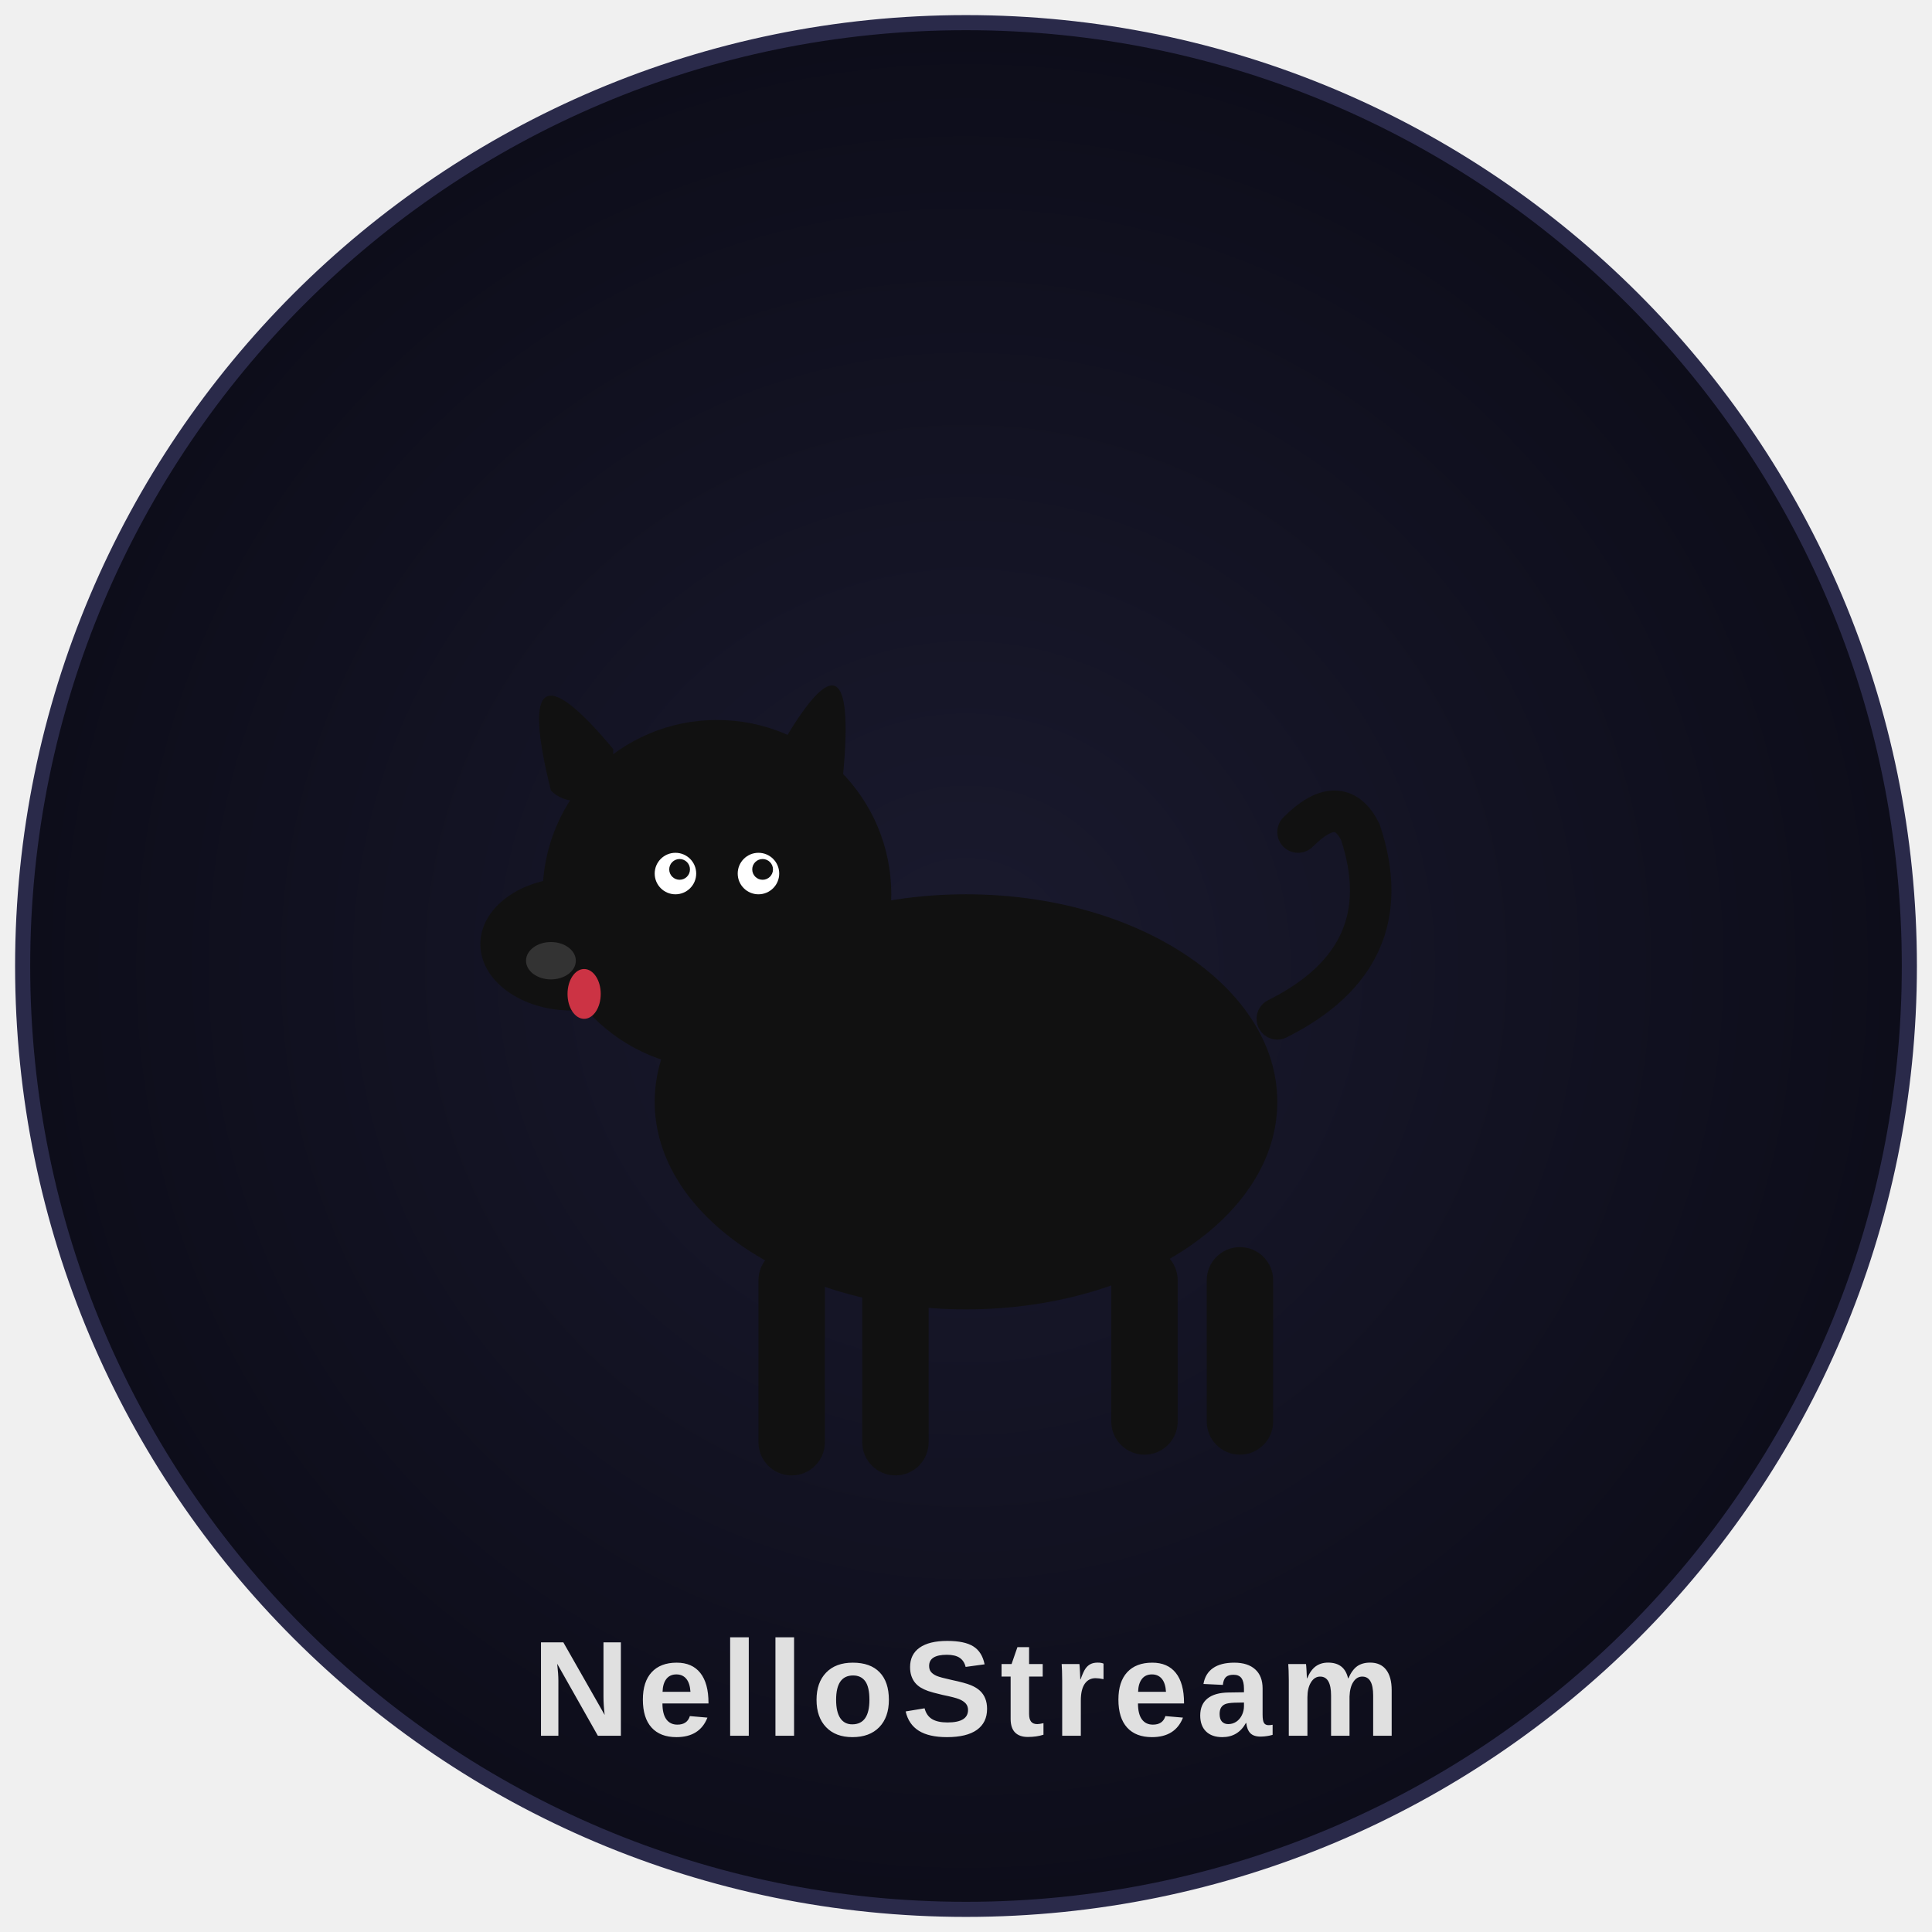
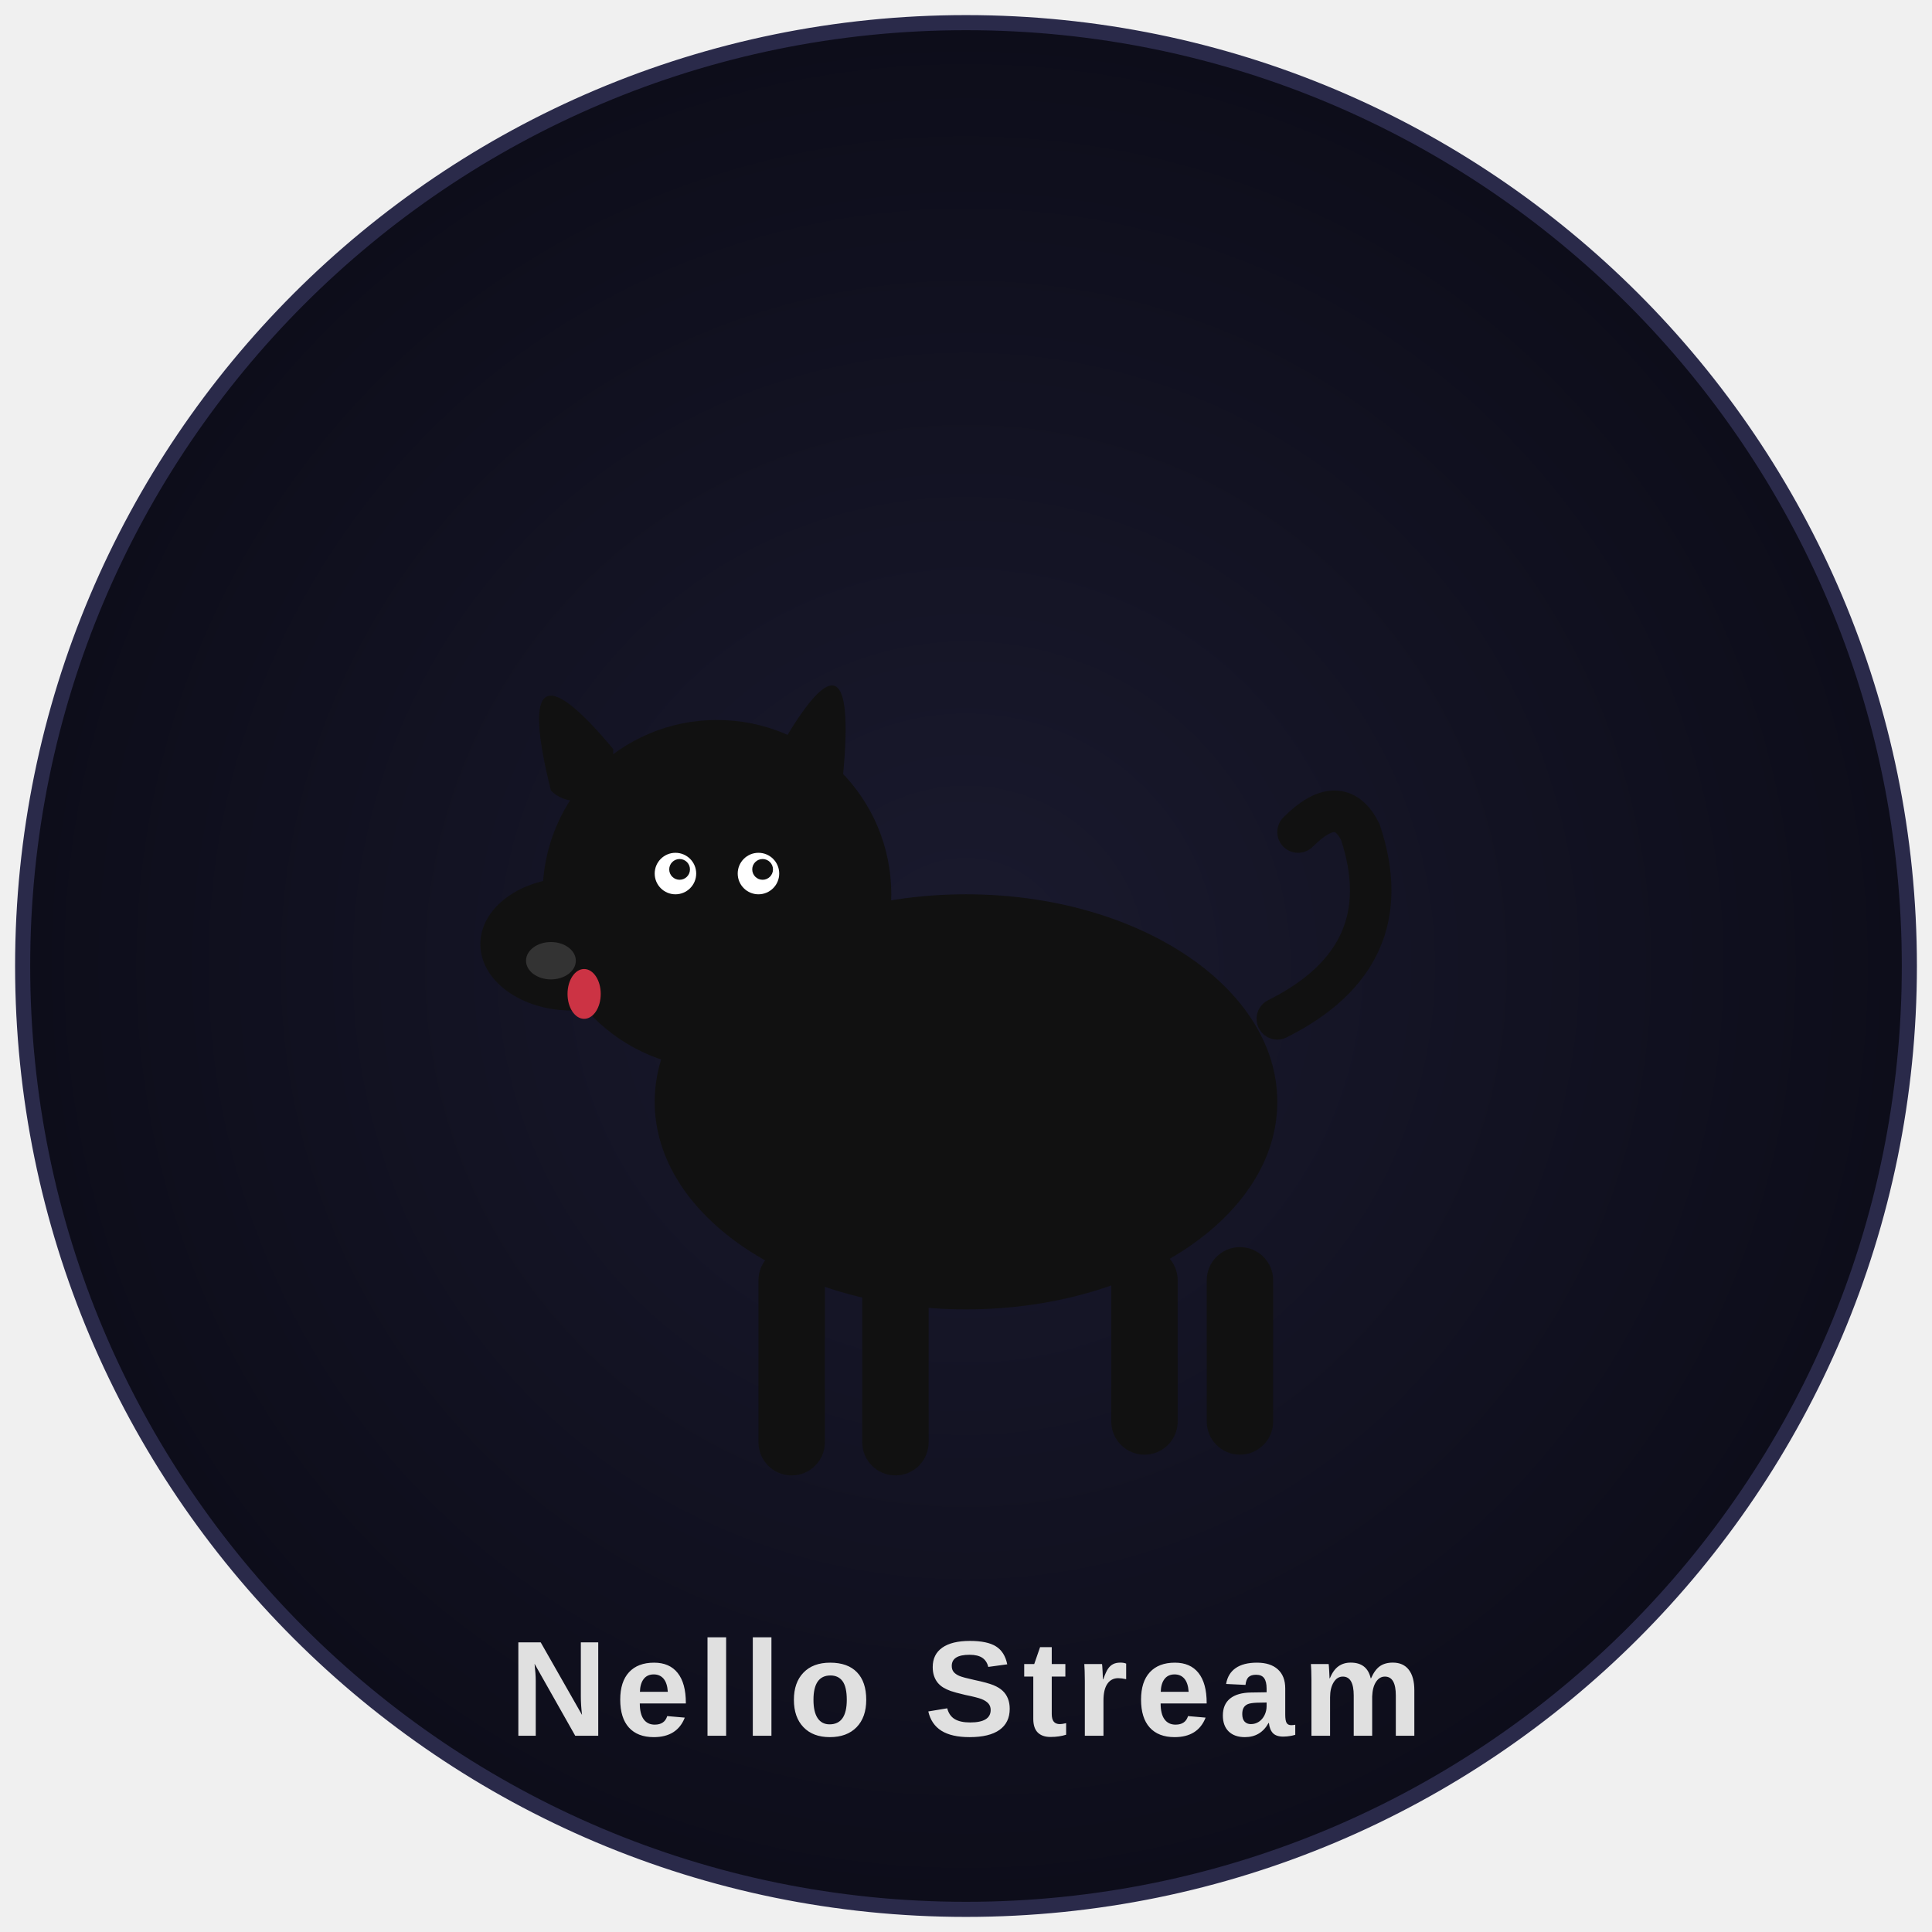
<svg xmlns="http://www.w3.org/2000/svg" viewBox="0 0 512 512" width="512" height="512">
  <defs>
    <radialGradient id="bg" cx="50%" cy="50%" r="50%">
      <stop offset="0%" stop-color="#1a1a2e" />
      <stop offset="100%" stop-color="#0d0d1a" />
    </radialGradient>
  </defs>
  <circle cx="256" cy="256" r="250" fill="url(#bg)" stroke="#2a2a4a" stroke-width="4" />
  <g transform="translate(256,270) scale(1.1)" fill="#111111">
    <ellipse cx="0" cy="20" rx="75" ry="50" />
    <circle cx="-60" cy="-30" r="42" />
    <ellipse cx="-95" cy="-18" rx="22" ry="16" />
    <path d="M-85,-65 Q-110,-95 -100,-55 Q-95,-50 -85,-55Z" />
    <path d="M-45,-65 Q-25,-100 -30,-55 Q-35,-50 -45,-55Z" />
    <rect x="-50" y="55" width="16" height="55" rx="8" />
    <rect x="-25" y="55" width="16" height="55" rx="8" />
    <rect x="35" y="55" width="16" height="50" rx="8" />
    <rect x="58" y="55" width="16" height="50" rx="8" />
    <path d="M75,0 Q105,-15 95,-45 Q90,-55 80,-45" stroke="#111111" stroke-width="10" fill="none" stroke-linecap="round" />
  </g>
  <g transform="translate(256,270) scale(1.1)">
    <circle cx="-70" cy="-35" r="5" fill="#ffffff" />
    <circle cx="-50" cy="-35" r="5" fill="#ffffff" />
    <circle cx="-69" cy="-36" r="2.5" fill="#111111" />
    <circle cx="-49" cy="-36" r="2.5" fill="#111111" />
    <ellipse cx="-100" cy="-14" rx="6" ry="4.5" fill="#333333" />
    <ellipse cx="-92" cy="-6" rx="4" ry="6" fill="#cc3344" />
  </g>
-   <text x="256" y="460" text-anchor="middle" font-family="Arial,Helvetica,sans-serif" font-weight="bold" font-size="36" fill="#e0e0e0" letter-spacing="2">NelloStream</text>
+   <text x="256" y="460" text-anchor="middle" font-family="Arial,Helvetica,sans-serif" font-weight="bold" font-size="36" fill="#e0e0e0" letter-spacing="2">Nello Stream</text>
</svg>
